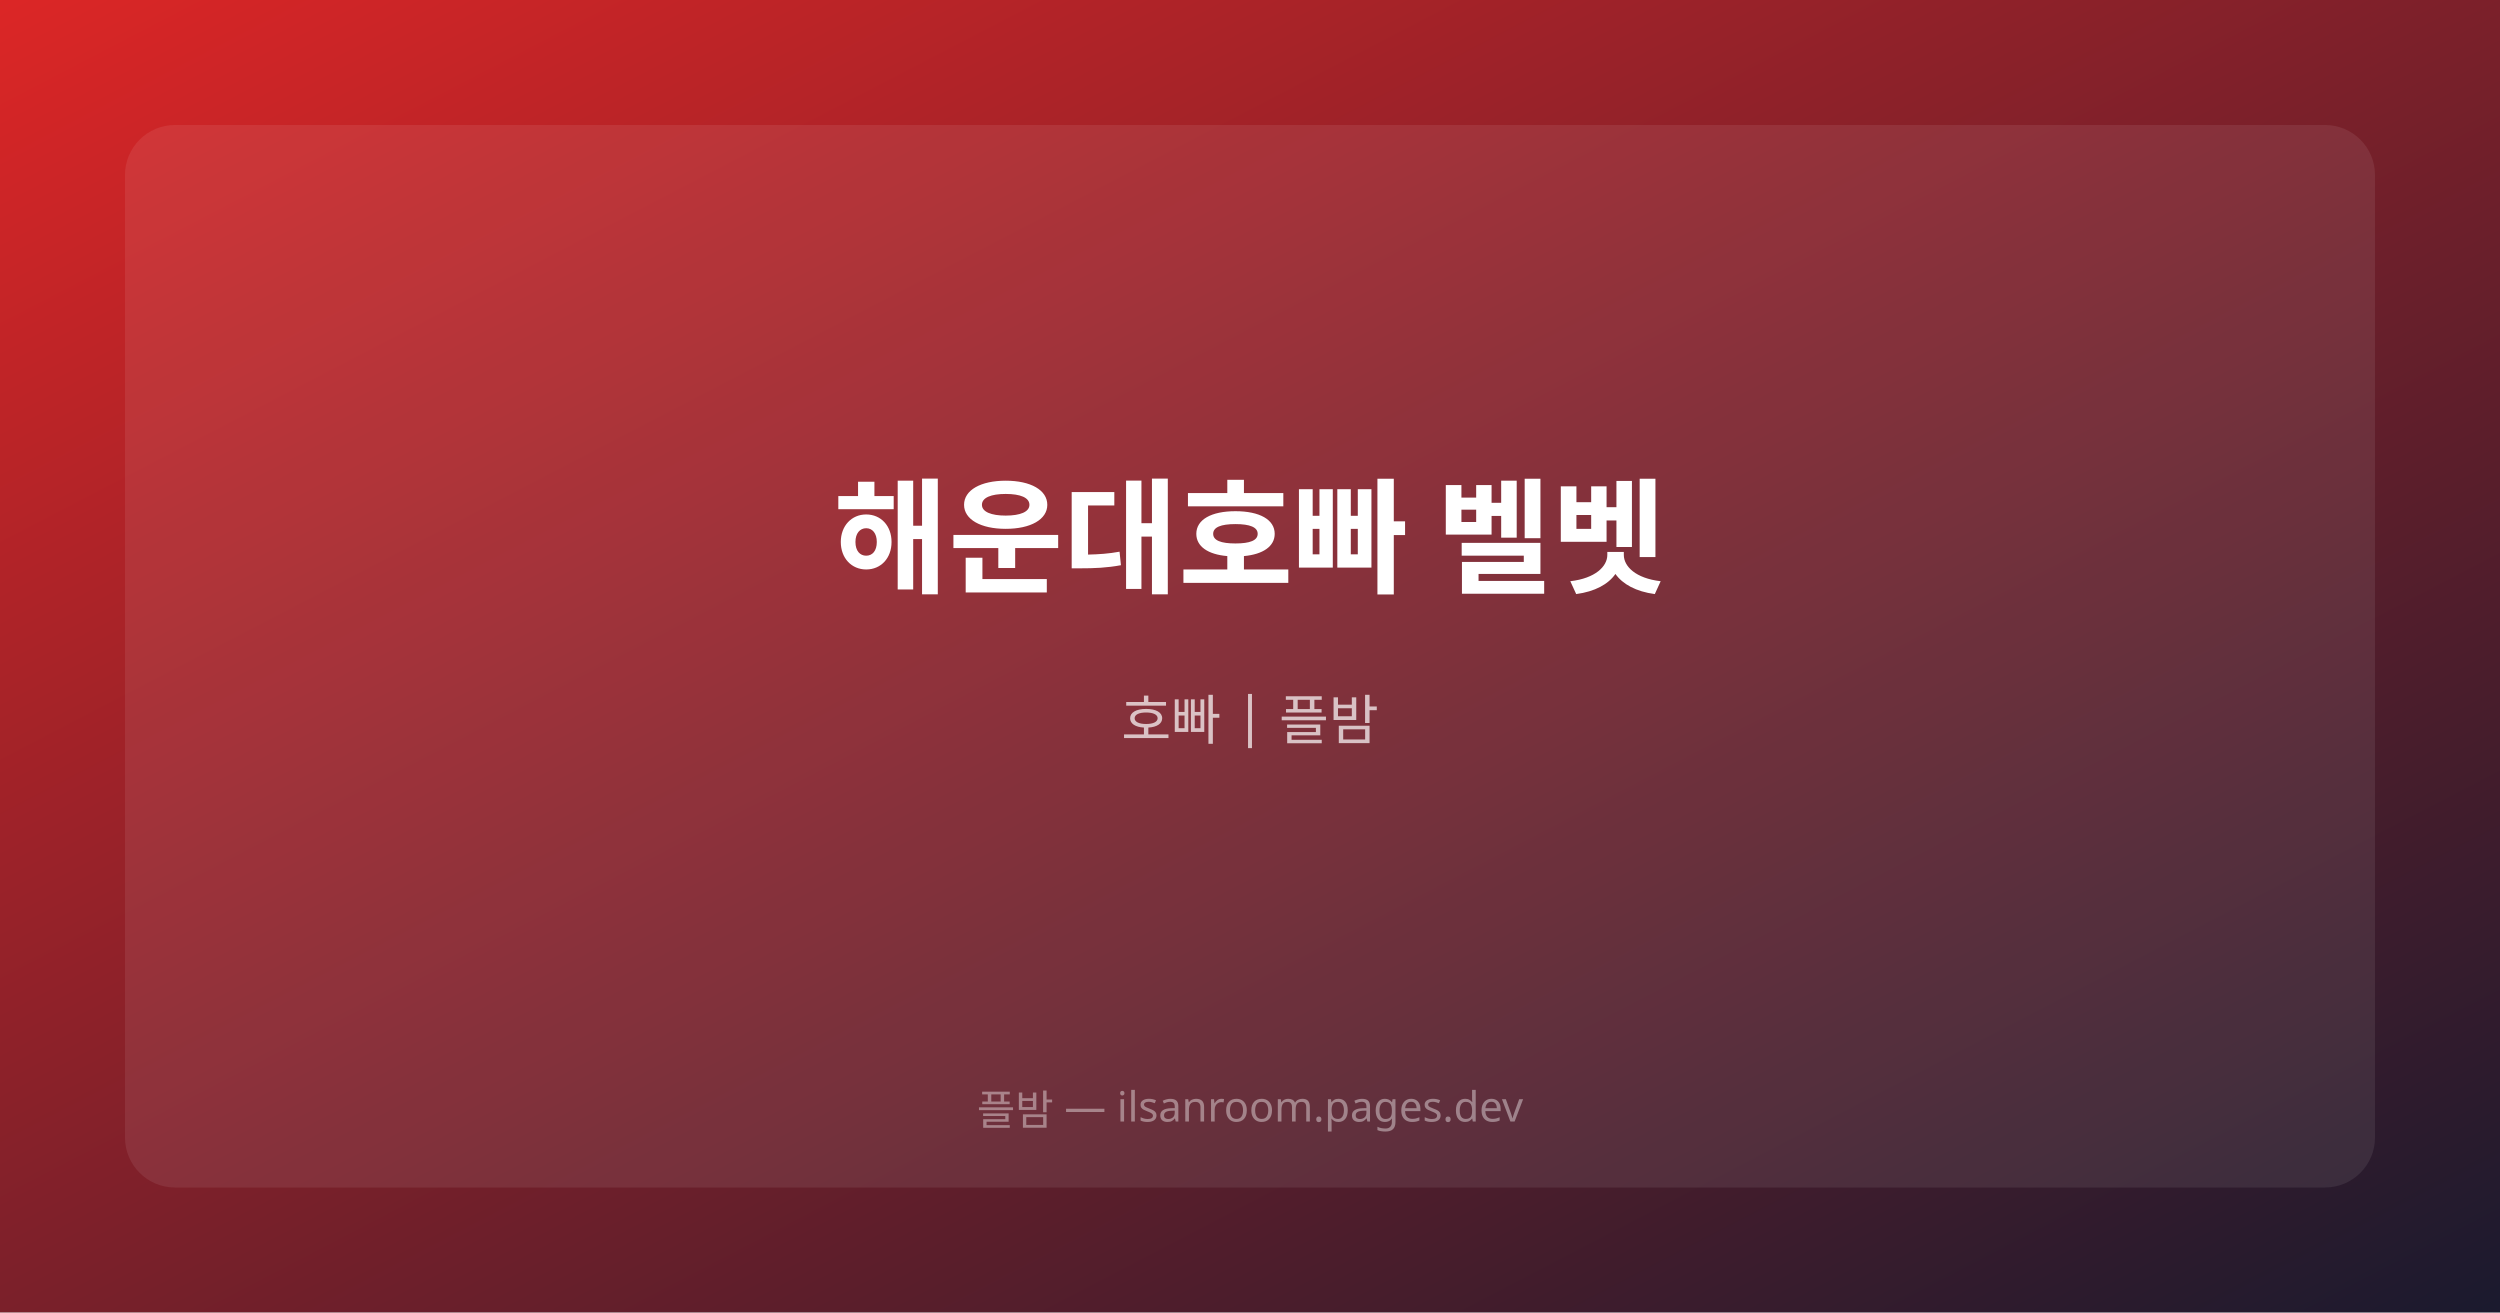
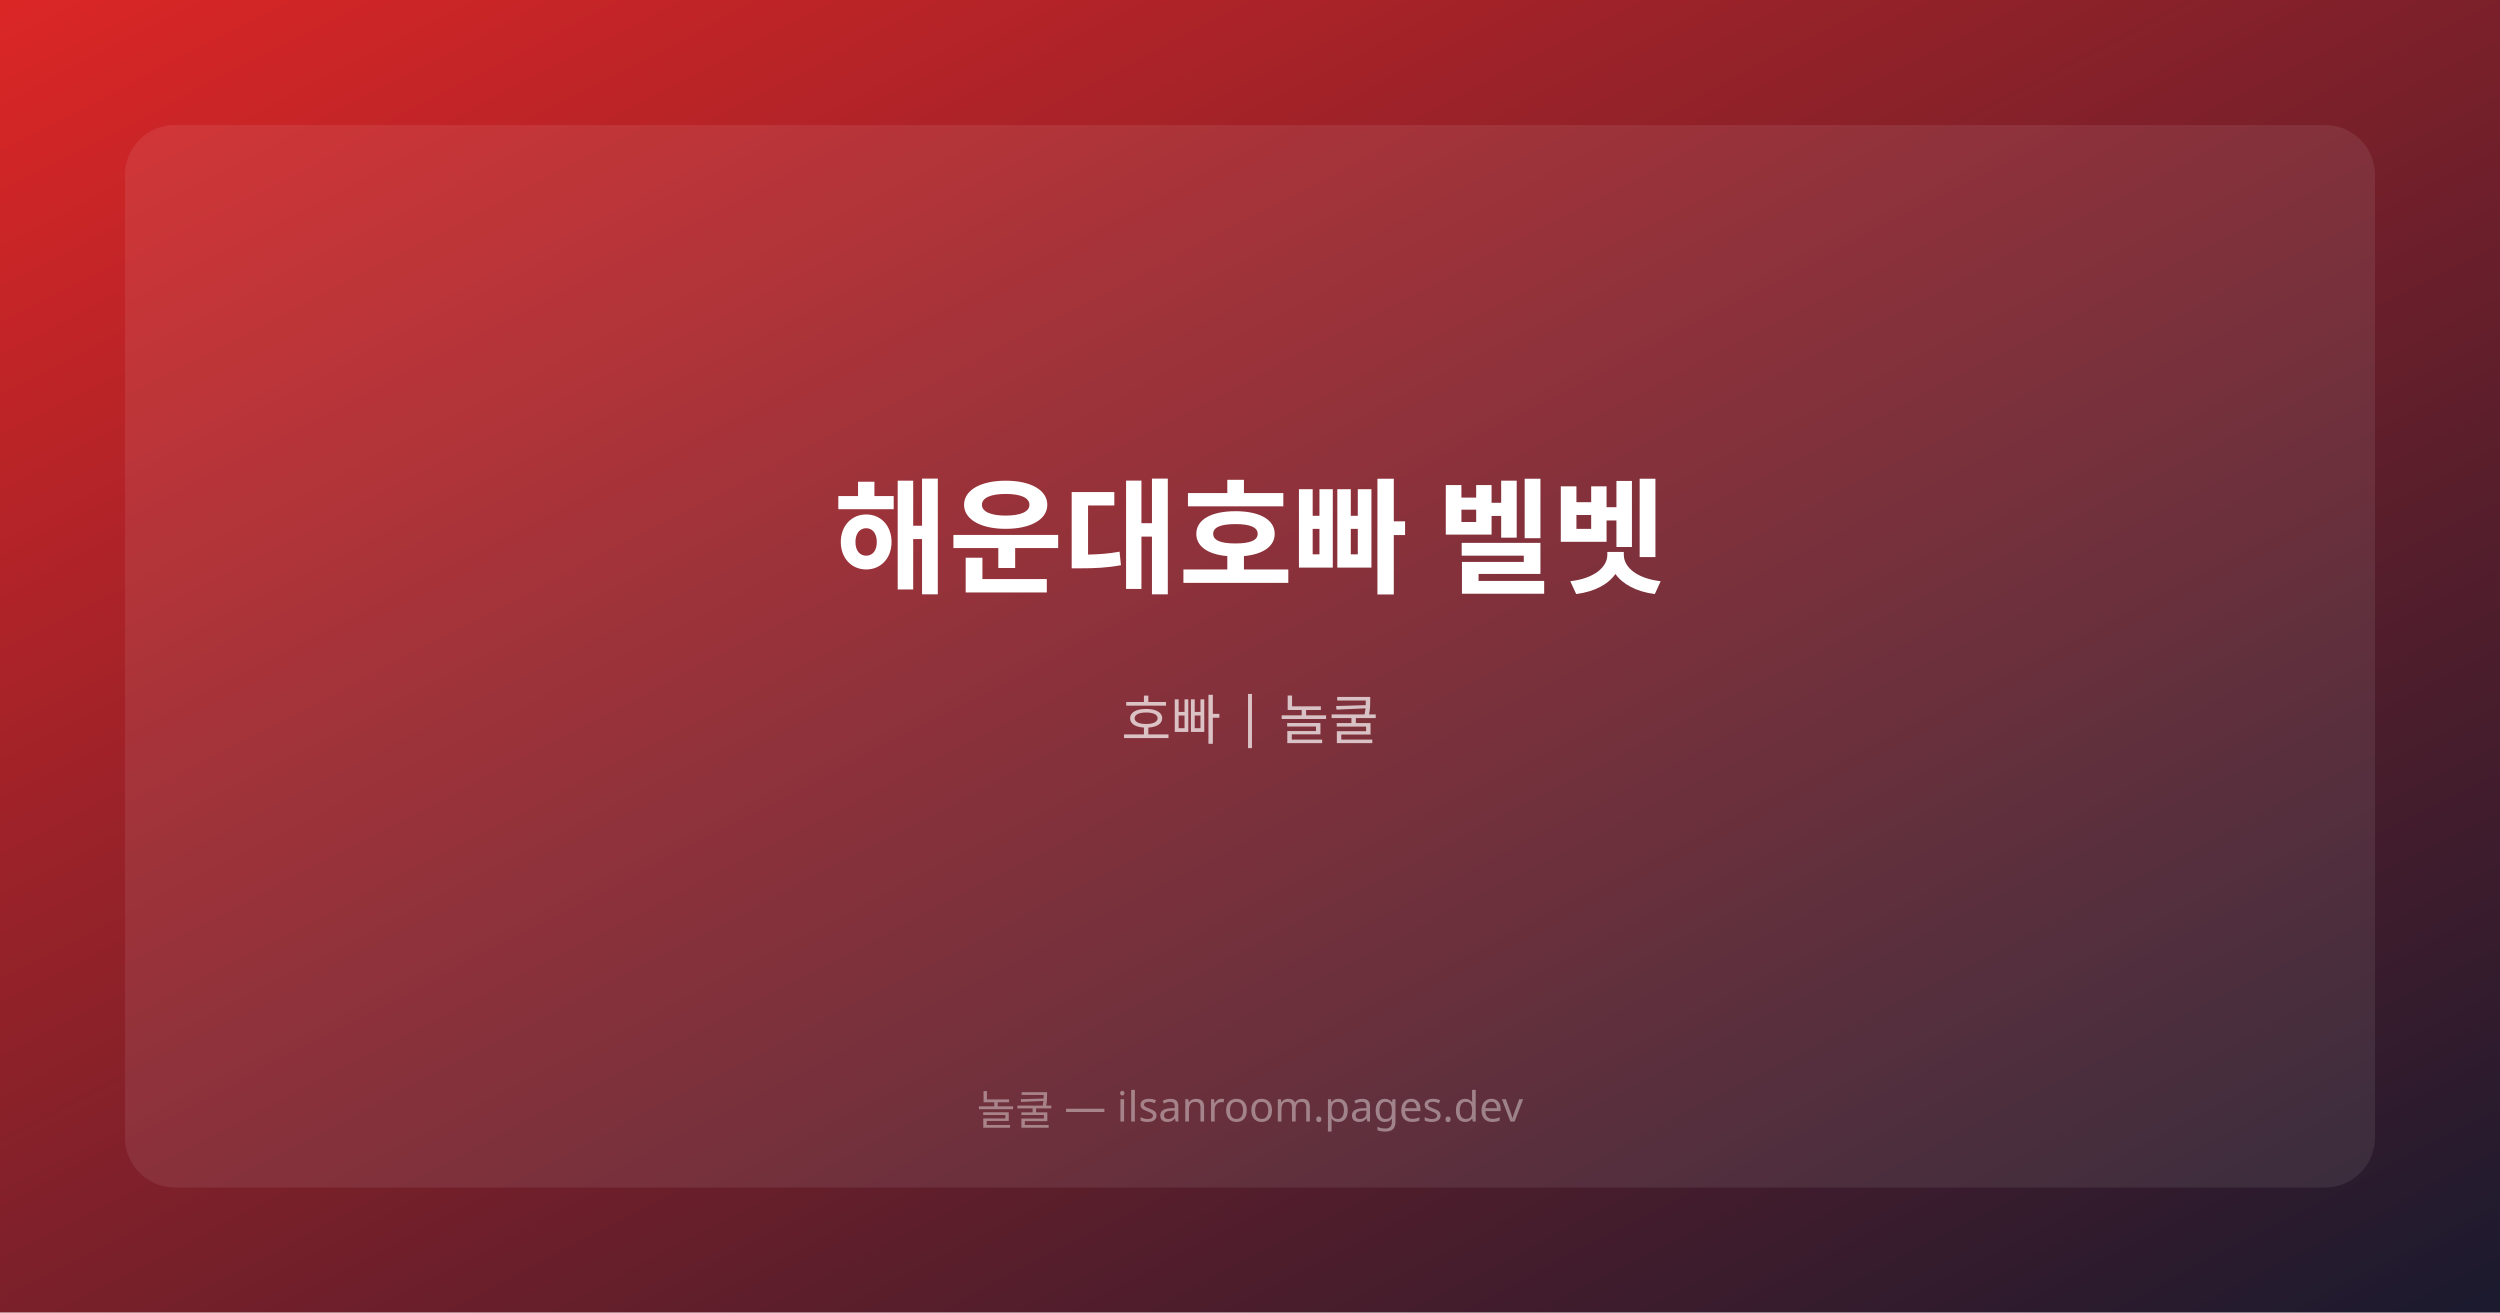
<svg xmlns="http://www.w3.org/2000/svg" width="1200" height="630" viewBox="0 0 1200 630">
  <defs>
    <linearGradient id="bg" x1="0%" y1="0%" x2="100%" y2="100%">
      <stop offset="0%" style="stop-color:#DC2626;stop-opacity:1" />
      <stop offset="100%" style="stop-color:#1a1a2e;stop-opacity:1" />
    </linearGradient>
  </defs>
  <rect width="1200" height="630" fill="url(#bg)" />
  <rect x="60" y="60" width="1080" height="510" rx="24" fill="rgba(255,255,255,0.08)" />
  <text x="600" y="280" text-anchor="middle" font-family="sans-serif" font-size="60" font-weight="bold" fill="white">해운대호빠 벨벳</text>
-   <text x="600" y="355" text-anchor="middle" font-family="sans-serif" font-size="26" fill="rgba(255,255,255,0.7)">호빠 | 플밤</text>
-   <text x="600" y="540" text-anchor="middle" font-family="sans-serif" font-size="20" fill="rgba(255,255,255,0.4)">플밤 — ilsanroom.pages.dev</text>
+   <text x="600" y="355" text-anchor="middle" font-family="sans-serif" font-size="26" fill="rgba(255,255,255,0.7)">호빠 | 놀쿨</text>
+   <text x="600" y="540" text-anchor="middle" font-family="sans-serif" font-size="20" fill="rgba(255,255,255,0.4)">놀쿨 — ilsanroom.pages.dev</text>
</svg>
